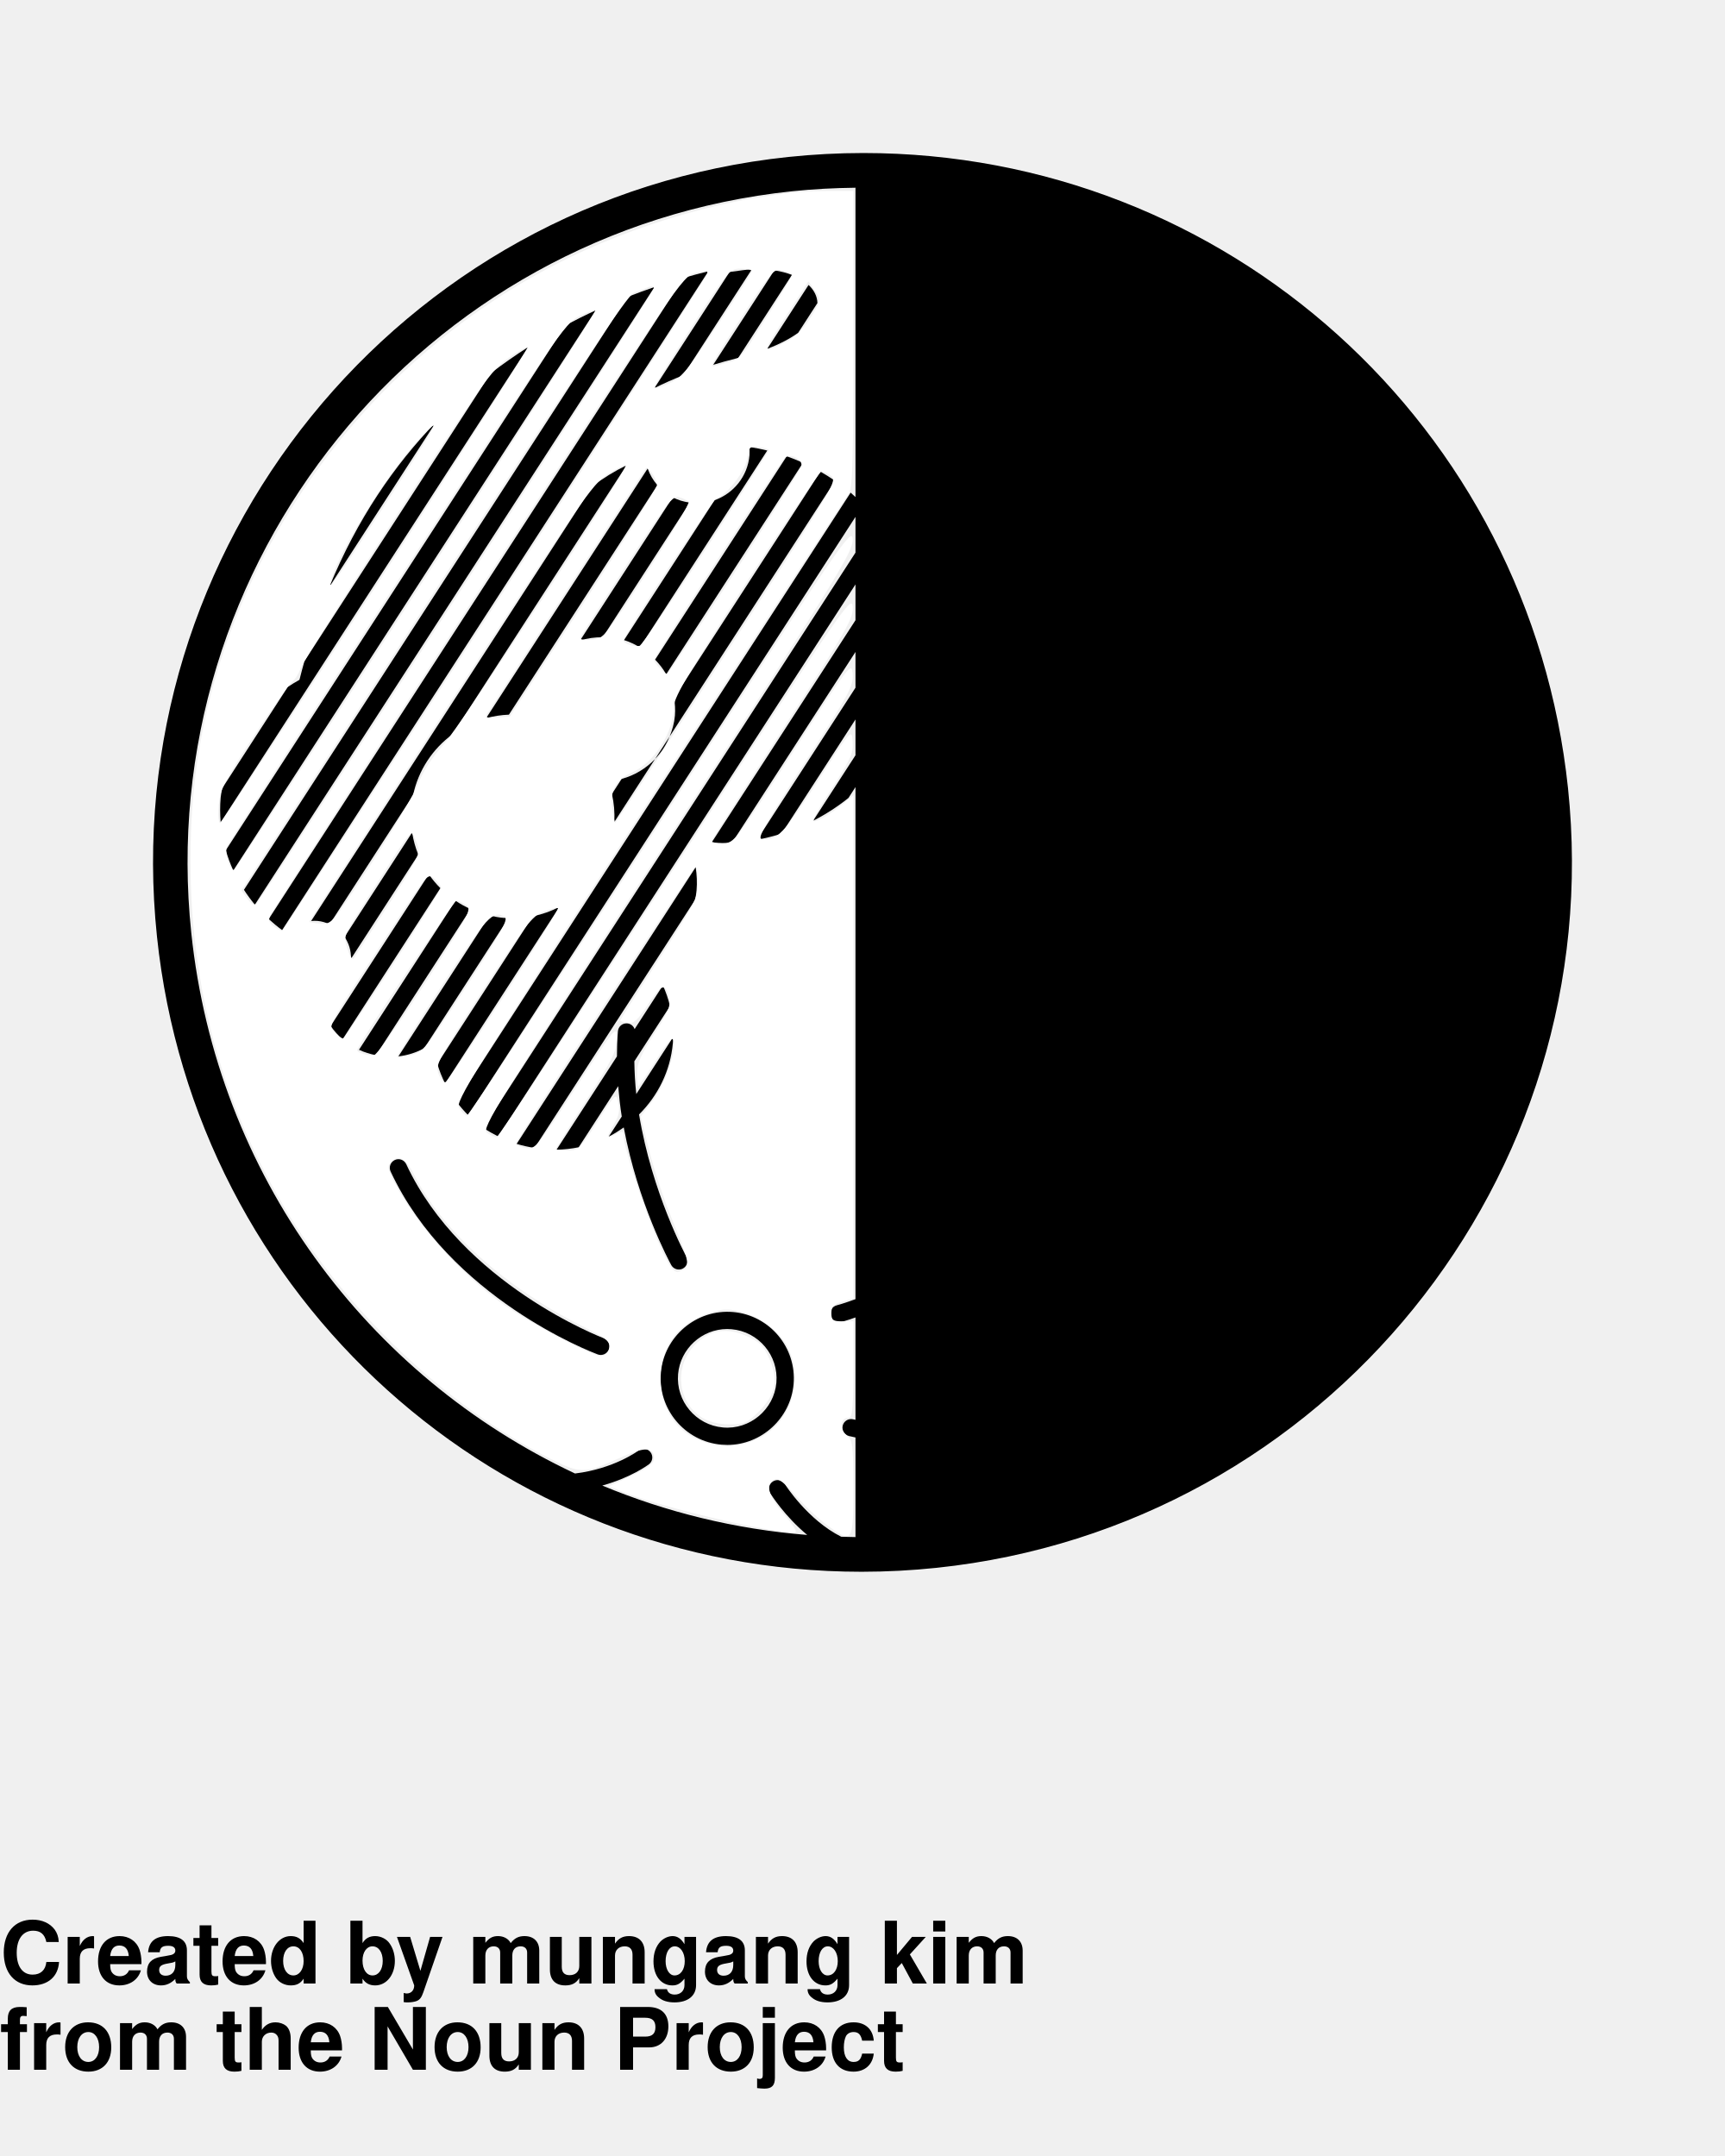
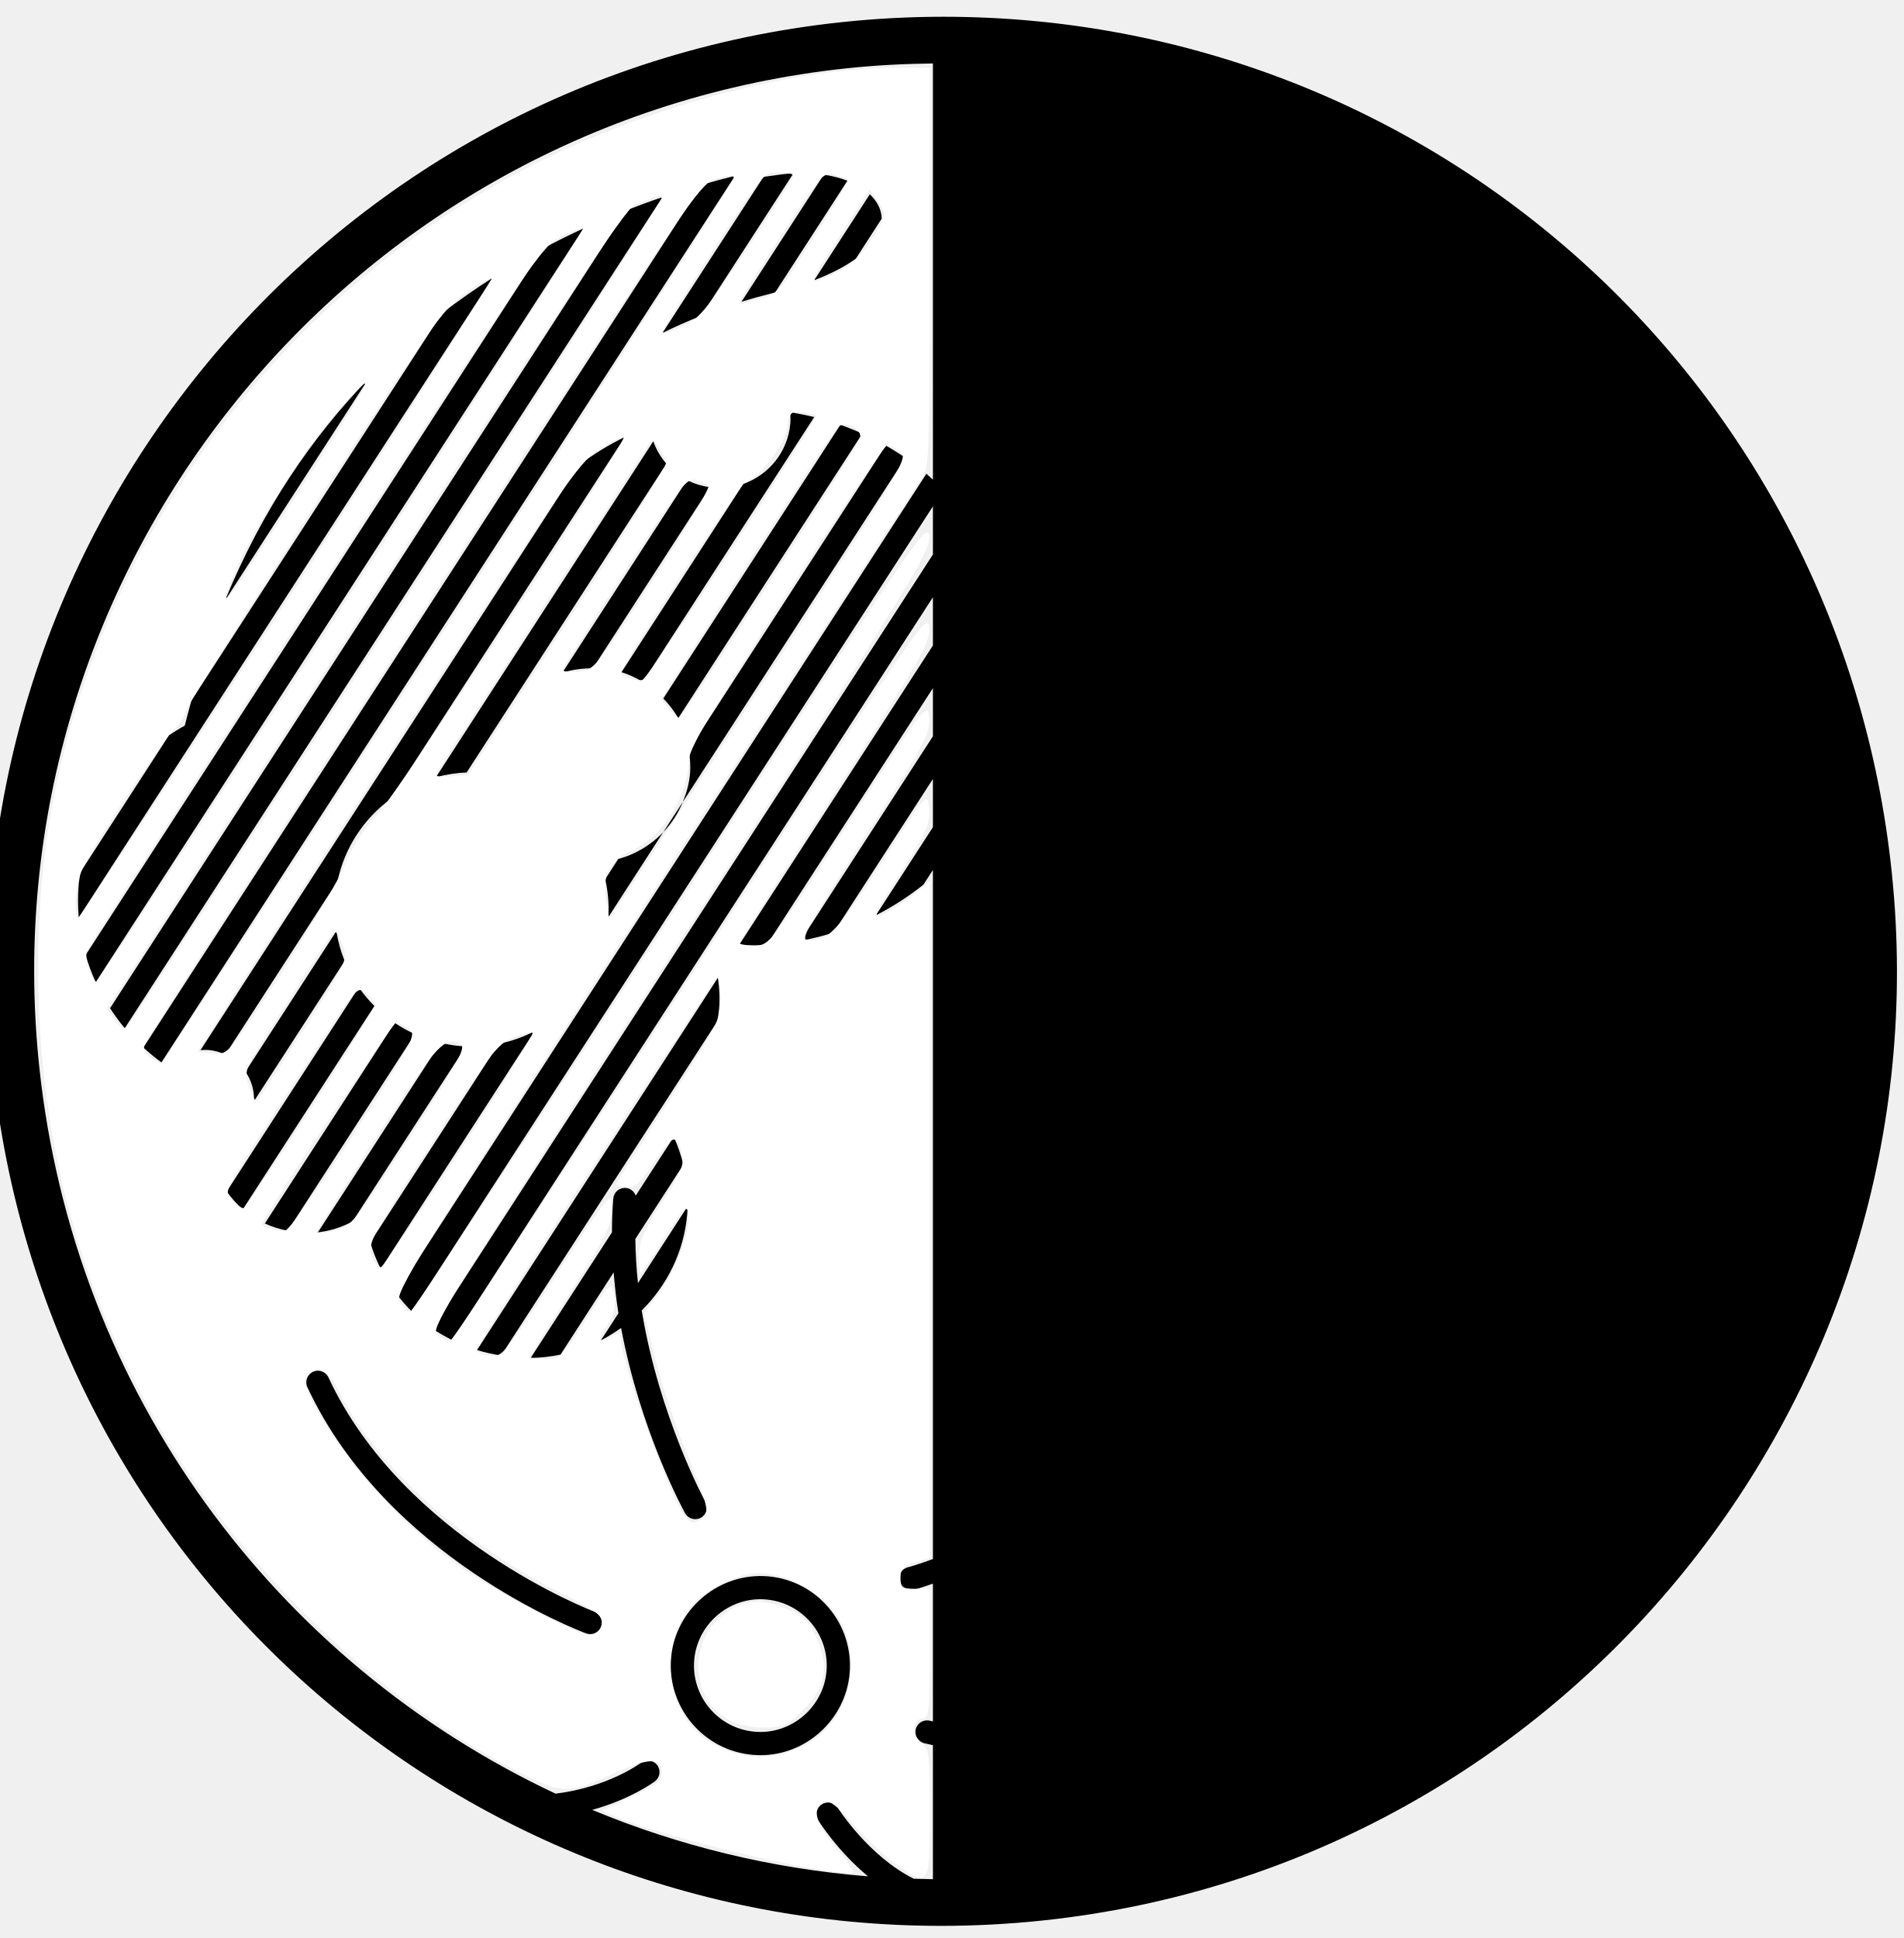
- <svg xmlns="http://www.w3.org/2000/svg" version="1.1" x="0px" y="0px" viewBox="0 0 100 125" enable-background="new 0 0 100 100" xml:space="preserve" id="svg27">
+ <svg xmlns="http://www.w3.org/2000/svg" id="svg27" xml:space="preserve" viewBox="9.4 8.15 82 83.5" y="0px" x="0px" version="1.1" style="max-height: 500px" width="82" height="83.5">
  <defs id="defs27" />
  <g id="g26">
-     <path d="M90.899,45.698C88.689,24.704,71.127,8.872,50.048,8.872c-1.443,0-2.908,0.077-4.352,0.229   c-22.552,2.373-38.969,22.649-36.596,45.2c2.208,20.994,19.771,36.826,40.851,36.826c1.443,0,2.907-0.077,4.352-0.229   C76.854,88.526,93.272,68.249,90.899,45.698z M45.501,86.049c-0.146-0.234-0.453-0.307-0.688-0.161   c-0.234,0.146-0.307,0.454-0.161,0.688c0.057,0.091,0.84,1.333,2.144,2.417c-4.175-0.333-8.17-1.32-11.882-2.864   c1.656-0.458,2.646-1.188,2.705-1.232c0.219-0.168,0.26-0.481,0.092-0.7c-0.167-0.218-0.48-0.259-0.7-0.094   c-0.017,0.013-1.413,1.054-3.677,1.327C21.298,79.78,12.569,68.159,11.089,54.093C8.832,32.639,24.45,13.348,45.905,11.09   c1.224-0.129,2.461-0.191,3.688-0.206v17.934c-0.095-0.084-0.184-0.175-0.281-0.257L26.466,63.875   c0.209,0.277,0.432,0.543,0.68,0.785l22.447-34.693v2.074L28.021,65.387c0.271,0.191,0.566,0.352,0.865,0.504L39.91,48.848   l0.059-0.092l9.624-14.873v2.077l-8.358,12.918c0.402,0.015,0.801,0.018,1.195-0.007l7.163-11.072v2.074l-5.7,8.813   c0.482-0.09,0.957-0.209,1.418-0.354l4.282-6.62v2.078l-2.456,3.796c0.729-0.371,1.414-0.814,2.048-1.322l0.408-0.631v29.689   c-0.665,0.246-1.063,0.353-1.084,0.357c-0.268,0.068-0.43,0.34-0.363,0.607c0.058,0.227,0.262,0.378,0.484,0.378   c0.041,0,0.082-0.005,0.123-0.015c0.019-0.005,0.321-0.084,0.84-0.266v5.935c-0.077-0.017-0.131-0.029-0.135-0.03   c-0.27-0.066-0.539,0.1-0.604,0.366c-0.065,0.269,0.099,0.539,0.366,0.604c0.028,0.007,0.164,0.039,0.373,0.083v5.775   c-0.275-0.005-0.551-0.011-0.826-0.019C46.813,88.116,45.518,86.076,45.501,86.049z" id="path1" />
-     <path d="M42.497,76.068c-2.128-0.181-3.999,1.42-4.183,3.507c-0.187,2.12,1.388,3.997,3.509,4.183   c0.115,0.01,0.229,0.015,0.342,0.015c1.979,0,3.666-1.547,3.839-3.521C46.19,78.131,44.616,76.254,42.497,76.068z M41.911,82.762   c-1.572-0.138-2.738-1.528-2.601-3.099c0.128-1.464,1.378-2.609,2.845-2.609c0.084,0,0.169,0.003,0.254,0.011   c1.57,0.138,2.736,1.528,2.599,3.099C44.872,81.711,43.476,82.903,41.911,82.762z" id="path2" />
-     <path d="M37.798,56.029l0.162-0.248l2.339-3.617c0.033-0.178,0.064-0.357,0.08-0.541c0.041-0.459,0.016-0.907-0.051-1.344   L29.952,66.318c0.334,0.105,0.682,0.18,1.039,0.234L37.798,56.029z" id="path3" />
-     <path d="M25.353,61.676c0.115,0.398,0.268,0.777,0.451,1.145l6.625-10.241c-0.482,0.249-1,0.435-1.543,0.544L25.353,61.676z" id="path4" />
-     <path d="M35.474,46.03c0.12,0.522,0.169,1.067,0.139,1.628l2.361-3.652c-0.525,0.547-1.189,0.953-1.938,1.154L35.474,46.03z" id="path5" />
-     <path d="M39.127,41.489c-0.038,0.431-0.153,0.833-0.308,1.212l9.589-14.824c-0.273-0.188-0.555-0.366-0.848-0.531l-8.483,13.115   C39.13,40.795,39.157,41.137,39.127,41.489z" id="path6" />
-     <path d="M46.551,26.832c-0.309-0.139-0.623-0.266-0.945-0.379l-7.628,11.791c0.245,0.259,0.469,0.537,0.642,0.85L46.551,26.832z" id="path7" />
-     <path d="M24.593,60.775l4.882-7.547c-0.091-0.004-0.18-0.002-0.271-0.01c-0.283-0.024-0.557-0.076-0.824-0.138l-5.283,8.165   C23.632,61.186,24.134,61.02,24.593,60.775z" id="path8" />
-     <path d="M46.273,19.293l1.113-1.722c-0.008-0.387-0.191-0.746-0.512-1.05l-2.394,3.701C45.237,19.934,45.825,19.617,46.273,19.293z   " id="path9" />
-     <path d="M41.422,29.002l-5.245,8.109c0.328,0.101,0.631,0.25,0.918,0.422l7.384-11.413c-0.341-0.083-0.684-0.151-1.036-0.206   c0.012,0.159,0.021,0.318,0.007,0.482C43.342,27.627,42.515,28.615,41.422,29.002z" id="path10" />
-     <path d="M26.403,52.22l-5.592,8.644c0.309,0.145,0.641,0.246,0.986,0.314l5.48-8.471C26.972,52.568,26.678,52.407,26.403,52.22z" id="path11" />
-     <path d="M42.638,20.791c0.055-0.014,0.105-0.028,0.158-0.041l3.113-4.812c-0.305-0.118-0.646-0.207-1.02-0.264l-3.543,5.476   C41.763,21.023,42.192,20.902,42.638,20.791z" id="path12" />
-     <path d="M38.997,28.834l-5.371,8.304c0.414-0.138,0.859-0.193,1.316-0.193l5.047-7.804C39.636,29.092,39.299,28.992,38.997,28.834z   " id="path13" />
-     <path d="M24.858,50.69l-5.689,8.794c0.199,0.283,0.428,0.543,0.693,0.77l5.667-8.76C25.282,51.246,25.058,50.979,24.858,50.69z" id="path14" />
-     <path d="M38.11,28.131c-0.246-0.283-0.437-0.61-0.565-0.967l-9.362,14.471c0.426-0.114,0.867-0.184,1.32-0.201L38.11,28.131z" id="path15" />
-     <path d="M19.975,54.322c0.248,0.363,0.386,0.801,0.37,1.269l3.904-6.035c-0.166-0.409-0.286-0.841-0.357-1.288L19.975,54.322z" id="path16" />
-     <path d="M39.61,21.757l3.973-6.139c-0.162,0.011-0.328,0.022-0.496,0.044c-0.246,0.031-0.514,0.068-0.793,0.107l-4.354,6.729   C38.466,22.236,39.022,21.988,39.61,21.757z" id="path17" />
-     <path d="M26.235,42.57l10.086-15.593c-0.699,0.341-1.359,0.746-1.975,1.212L18.038,53.397c0.12-0.01,0.241-0.016,0.365-0.005   c0.252,0.022,0.487,0.095,0.705,0.195l4.836-7.475C24.251,44.651,25.09,43.409,26.235,42.57z" id="path18" />
-     <path d="M39.625,16.113L15.577,53.285c0.248,0.227,0.506,0.441,0.779,0.639l24.71-38.198   C40.598,15.842,40.119,15.971,39.625,16.113z" id="path19" />
-     <path d="M36.38,17.213L14.142,51.59c0.193,0.299,0.404,0.586,0.633,0.861L37.94,16.643C37.429,16.816,36.907,17.008,36.38,17.213z" id="path20" />
-     <path d="M32.778,18.863L13.091,49.296c0.115,0.402,0.26,0.795,0.434,1.174l21.008-32.476C33.95,18.26,33.364,18.553,32.778,18.863z   " id="path21" />
-     <path d="M28.444,21.645l-10.797,16.69c-0.096,0.358-0.197,0.71-0.287,1.08c-0.234,0.125-0.457,0.271-0.68,0.415l-3.807,5.886   c-0.025,0.173-0.064,0.341-0.08,0.518c-0.043,0.49-0.041,0.974,0,1.447l17.828-27.56C29.89,20.587,29.163,21.094,28.444,21.645z" id="path22" />
-     <path d="M19.091,34.03l6.18-9.556C22.862,26.965,20.708,30.089,19.091,34.03z" id="path23" />
-     <path d="M38.819,42.701l-0.846,1.305C38.333,43.633,38.618,43.191,38.819,42.701z" id="path24" />
-     <path d="M35,77.588c-0.081-0.03-8.21-3.138-11.45-10.09c-0.117-0.251-0.414-0.361-0.664-0.242c-0.25,0.116-0.359,0.414-0.242,0.664   c3.416,7.33,11.658,10.475,12.007,10.605c0.058,0.021,0.116,0.031,0.175,0.031c0.203,0,0.393-0.124,0.469-0.325   C35.39,77.973,35.259,77.685,35,77.588z" id="path25" />
-     <path d="M39.354,73.604c0.08,0,0.163-0.02,0.24-0.062c0.241-0.133,0.33-0.438,0.197-0.679c-0.026-0.049-1.994-3.687-2.744-8.25   c1.086-1.081,1.816-2.513,1.96-4.141c0.01-0.117,0.01-0.229,0.014-0.342l-2.135,3.302c-0.069-0.623-0.104-1.261-0.113-1.902   l2.068-3.198c-0.1-0.414-0.238-0.816-0.413-1.199l-1.639,2.532c-0.064-0.179-0.226-0.314-0.428-0.331   c-0.283-0.021-0.516,0.182-0.539,0.457c-0.041,0.488-0.056,0.974-0.057,1.456l-3.502,5.411c0.439-0.01,0.869-0.057,1.285-0.143   l2.29-3.542c0.05,0.598,0.114,1.188,0.206,1.76l-0.754,1.165c0.305-0.155,0.592-0.338,0.869-0.533   c0.822,4.401,2.646,7.784,2.754,7.979C39.007,73.51,39.177,73.604,39.354,73.604z" id="path26" />
+     <path id="path1" d="M90.899,45.698C88.689,24.704,71.127,8.872,50.048,8.872c-1.443,0-2.908,0.077-4.352,0.229   c-22.552,2.373-38.969,22.649-36.596,45.2c2.208,20.994,19.771,36.826,40.851,36.826c1.443,0,2.907-0.077,4.352-0.229   C76.854,88.526,93.272,68.249,90.899,45.698z M45.501,86.049c-0.146-0.234-0.453-0.307-0.688-0.161   c-0.234,0.146-0.307,0.454-0.161,0.688c0.057,0.091,0.84,1.333,2.144,2.417c-4.175-0.333-8.17-1.32-11.882-2.864   c1.656-0.458,2.646-1.188,2.705-1.232c0.219-0.168,0.26-0.481,0.092-0.7c-0.167-0.218-0.48-0.259-0.7-0.094   c-0.017,0.013-1.413,1.054-3.677,1.327C21.298,79.78,12.569,68.159,11.089,54.093C8.832,32.639,24.45,13.348,45.905,11.09   c1.224-0.129,2.461-0.191,3.688-0.206v17.934c-0.095-0.084-0.184-0.175-0.281-0.257L26.466,63.875   c0.209,0.277,0.432,0.543,0.68,0.785l22.447-34.693v2.074L28.021,65.387c0.271,0.191,0.566,0.352,0.865,0.504L39.91,48.848   l0.059-0.092l9.624-14.873v2.077l-8.358,12.918c0.402,0.015,0.801,0.018,1.195-0.007l7.163-11.072v2.074l-5.7,8.813   c0.482-0.09,0.957-0.209,1.418-0.354l4.282-6.62v2.078l-2.456,3.796c0.729-0.371,1.414-0.814,2.048-1.322l0.408-0.631v29.689   c-0.665,0.246-1.063,0.353-1.084,0.357c-0.268,0.068-0.43,0.34-0.363,0.607c0.058,0.227,0.262,0.378,0.484,0.378   c0.041,0,0.082-0.005,0.123-0.015c0.019-0.005,0.321-0.084,0.84-0.266v5.935c-0.077-0.017-0.131-0.029-0.135-0.03   c-0.27-0.066-0.539,0.1-0.604,0.366c-0.065,0.269,0.099,0.539,0.366,0.604c0.028,0.007,0.164,0.039,0.373,0.083v5.775   c-0.275-0.005-0.551-0.011-0.826-0.019C46.813,88.116,45.518,86.076,45.501,86.049z" />
+     <path id="path2" d="M42.497,76.068c-2.128-0.181-3.999,1.42-4.183,3.507c-0.187,2.12,1.388,3.997,3.509,4.183   c0.115,0.01,0.229,0.015,0.342,0.015c1.979,0,3.666-1.547,3.839-3.521C46.19,78.131,44.616,76.254,42.497,76.068z M41.911,82.762   c-1.572-0.138-2.738-1.528-2.601-3.099c0.128-1.464,1.378-2.609,2.845-2.609c0.084,0,0.169,0.003,0.254,0.011   c1.57,0.138,2.736,1.528,2.599,3.099C44.872,81.711,43.476,82.903,41.911,82.762z" />
+     <path id="path3" d="M37.798,56.029l0.162-0.248l2.339-3.617c0.033-0.178,0.064-0.357,0.08-0.541c0.041-0.459,0.016-0.907-0.051-1.344   L29.952,66.318c0.334,0.105,0.682,0.18,1.039,0.234L37.798,56.029z" />
+     <path id="path4" d="M25.353,61.676c0.115,0.398,0.268,0.777,0.451,1.145l6.625-10.241c-0.482,0.249-1,0.435-1.543,0.544L25.353,61.676z" />
+     <path id="path5" d="M35.474,46.03c0.12,0.522,0.169,1.067,0.139,1.628l2.361-3.652c-0.525,0.547-1.189,0.953-1.938,1.154L35.474,46.03z" />
+     <path id="path6" d="M39.127,41.489c-0.038,0.431-0.153,0.833-0.308,1.212l9.589-14.824c-0.273-0.188-0.555-0.366-0.848-0.531l-8.483,13.115   C39.13,40.795,39.157,41.137,39.127,41.489z" />
+     <path id="path7" d="M46.551,26.832c-0.309-0.139-0.623-0.266-0.945-0.379l-7.628,11.791c0.245,0.259,0.469,0.537,0.642,0.85L46.551,26.832z" />
+     <path id="path8" d="M24.593,60.775l4.882-7.547c-0.091-0.004-0.18-0.002-0.271-0.01c-0.283-0.024-0.557-0.076-0.824-0.138l-5.283,8.165   C23.632,61.186,24.134,61.02,24.593,60.775z" />
+     <path id="path9" d="M46.273,19.293l1.113-1.722c-0.008-0.387-0.191-0.746-0.512-1.05l-2.394,3.701C45.237,19.934,45.825,19.617,46.273,19.293z" />
+     <path id="path10" d="M41.422,29.002l-5.245,8.109c0.328,0.101,0.631,0.25,0.918,0.422l7.384-11.413c-0.341-0.083-0.684-0.151-1.036-0.206   c0.012,0.159,0.021,0.318,0.007,0.482C43.342,27.627,42.515,28.615,41.422,29.002z" />
+     <path id="path11" d="M26.403,52.22l-5.592,8.644c0.309,0.145,0.641,0.246,0.986,0.314l5.48-8.471C26.972,52.568,26.678,52.407,26.403,52.22z" />
+     <path id="path12" d="M42.638,20.791c0.055-0.014,0.105-0.028,0.158-0.041l3.113-4.812c-0.305-0.118-0.646-0.207-1.02-0.264l-3.543,5.476   C41.763,21.023,42.192,20.902,42.638,20.791z" />
+     <path id="path13" d="M38.997,28.834l-5.371,8.304c0.414-0.138,0.859-0.193,1.316-0.193l5.047-7.804C39.636,29.092,39.299,28.992,38.997,28.834z" />
+     <path id="path14" d="M24.858,50.69l-5.689,8.794c0.199,0.283,0.428,0.543,0.693,0.77l5.667-8.76C25.282,51.246,25.058,50.979,24.858,50.69z" />
+     <path id="path15" d="M38.11,28.131c-0.246-0.283-0.437-0.61-0.565-0.967l-9.362,14.471c0.426-0.114,0.867-0.184,1.32-0.201L38.11,28.131z" />
+     <path id="path16" d="M19.975,54.322c0.248,0.363,0.386,0.801,0.37,1.269l3.904-6.035c-0.166-0.409-0.286-0.841-0.357-1.288L19.975,54.322z" />
+     <path id="path17" d="M39.61,21.757l3.973-6.139c-0.162,0.011-0.328,0.022-0.496,0.044c-0.246,0.031-0.514,0.068-0.793,0.107l-4.354,6.729   C38.466,22.236,39.022,21.988,39.61,21.757z" />
+     <path id="path18" d="M26.235,42.57l10.086-15.593c-0.699,0.341-1.359,0.746-1.975,1.212L18.038,53.397c0.12-0.01,0.241-0.016,0.365-0.005   c0.252,0.022,0.487,0.095,0.705,0.195l4.836-7.475C24.251,44.651,25.09,43.409,26.235,42.57z" />
+     <path id="path19" d="M39.625,16.113L15.577,53.285c0.248,0.227,0.506,0.441,0.779,0.639l24.71-38.198   C40.598,15.842,40.119,15.971,39.625,16.113z" />
+     <path id="path20" d="M36.38,17.213L14.142,51.59c0.193,0.299,0.404,0.586,0.633,0.861L37.94,16.643C37.429,16.816,36.907,17.008,36.38,17.213z" />
+     <path id="path21" d="M32.778,18.863L13.091,49.296c0.115,0.402,0.26,0.795,0.434,1.174l21.008-32.476C33.95,18.26,33.364,18.553,32.778,18.863z" />
+     <path id="path22" d="M28.444,21.645l-10.797,16.69c-0.096,0.358-0.197,0.71-0.287,1.08c-0.234,0.125-0.457,0.271-0.68,0.415l-3.807,5.886   c-0.025,0.173-0.064,0.341-0.08,0.518c-0.043,0.49-0.041,0.974,0,1.447l17.828-27.56C29.89,20.587,29.163,21.094,28.444,21.645z" />
+     <path id="path23" d="M19.091,34.03l6.18-9.556C22.862,26.965,20.708,30.089,19.091,34.03z" />
+     <path id="path24" d="M38.819,42.701l-0.846,1.305C38.333,43.633,38.618,43.191,38.819,42.701z" />
+     <path id="path25" d="M35,77.588c-0.081-0.03-8.21-3.138-11.45-10.09c-0.117-0.251-0.414-0.361-0.664-0.242c-0.25,0.116-0.359,0.414-0.242,0.664   c3.416,7.33,11.658,10.475,12.007,10.605c0.058,0.021,0.116,0.031,0.175,0.031c0.203,0,0.393-0.124,0.469-0.325   C35.39,77.973,35.259,77.685,35,77.588z" />
+     <path id="path26" d="M39.354,73.604c0.08,0,0.163-0.02,0.24-0.062c0.241-0.133,0.33-0.438,0.197-0.679c-0.026-0.049-1.994-3.687-2.744-8.25   c1.086-1.081,1.816-2.513,1.96-4.141c0.01-0.117,0.01-0.229,0.014-0.342l-2.135,3.302c-0.069-0.623-0.104-1.261-0.113-1.902   l2.068-3.198c-0.1-0.414-0.238-0.816-0.413-1.199l-1.639,2.532c-0.064-0.179-0.226-0.314-0.428-0.331   c-0.283-0.021-0.516,0.182-0.539,0.457c-0.041,0.488-0.056,0.974-0.057,1.456l-3.502,5.411c0.439-0.01,0.869-0.057,1.285-0.143   l2.29-3.542c0.05,0.598,0.114,1.188,0.206,1.76l-0.754,1.165c0.305-0.155,0.592-0.338,0.869-0.533   c0.822,4.401,2.646,7.784,2.754,7.979C39.007,73.51,39.177,73.604,39.354,73.604z" />
  </g>
-   <text x="0" y="115" fill="#000000" font-size="5px" font-weight="bold" font-family="'Helvetica Neue', Helvetica, Arial-Unicode, Arial, Sans-serif" id="text26">Created by mungang kim</text>
-   <text x="0" y="120" fill="#000000" font-size="5px" font-weight="bold" font-family="'Helvetica Neue', Helvetica, Arial-Unicode, Arial, Sans-serif" id="text27">from the Noun Project</text>
-   <path style="fill:#ffffff;stroke-width:0.196" d="M 47.897,88.386 C 47.409,88.028 46.606,87.266 46.113,86.694 45.479,85.958 45.122,85.69 44.895,85.777 c -0.569,0.218 -0.352,0.989 0.575,2.049 0.538,0.615 0.783,1.025 0.612,1.025 -1.601,0 -8.034,-1.533 -10.102,-2.408 l -0.658,-0.278 1.295,-0.606 c 0.988,-0.462 1.295,-0.703 1.295,-1.014 0,-0.665 -0.527,-0.677 -1.92,-0.046 -2.109,0.955 -2.33,0.959 -4.086,0.074 C 25.873,81.532 20.022,75.982 16.422,69.886 12.438,63.14 10.675,55.708 11.107,47.476 11.822,33.845 20.386,21.084 32.915,14.978 c 4.845,-2.361 10.847,-3.908 15.16,-3.908 h 1.395 v 8.618 c 0,7.3 -0.044,8.671 -0.288,8.964 -0.159,0.19 -5.36,8.187 -11.558,17.772 -10.285,15.903 -11.247,17.461 -11.01,17.818 0.143,0.216 0.341,0.418 0.439,0.45 0.099,0.032 5.161,-7.647 11.249,-17.064 10.455,-16.172 11.073,-17.081 11.129,-16.379 0.055,0.687 -0.751,1.997 -10.748,17.454 -9.947,15.38 -10.779,16.732 -10.455,16.969 0.194,0.142 0.446,0.258 0.56,0.258 0.114,-8.5e-5 4.792,-7.09 10.396,-15.755 9.649,-14.921 10.191,-15.716 10.247,-15.008 0.054,0.68 -0.309,1.316 -4.065,7.121 -2.269,3.506 -4.125,6.424 -4.125,6.486 0,0.062 0.3,0.112 0.666,0.112 0.656,0 0.713,-0.074 4.065,-5.282 3.307,-5.139 3.401,-5.262 3.459,-4.524 0.054,0.686 -0.21,1.174 -2.781,5.135 -2.253,3.471 -2.769,4.389 -2.496,4.435 0.85,0.142 1.325,-0.348 3.258,-3.363 1.949,-3.038 1.96,-3.051 2.018,-2.298 0.05,0.639 -0.113,1.025 -1.042,2.464 -1.448,2.245 -1.5,2.386 -0.734,1.99 0.326,-0.169 0.868,-0.538 1.204,-0.821 l 0.611,-0.514 v 14.585 14.585 l -0.637,0.183 c -0.497,0.142 -0.637,0.289 -0.637,0.665 0,0.414 0.09,0.482 0.637,0.481 l 0.637,-0.002 v 2.794 c 0,2.257 -0.052,2.794 -0.273,2.794 -0.484,0 -0.569,0.655 -0.131,1.009 0.373,0.302 0.404,0.536 0.404,3.088 0,3.179 -0.036,3.228 -1.574,2.099 z m -3.962,-4.967 c 1.889,-0.869 2.711,-3.418 1.72,-5.334 -0.603,-1.167 -2.233,-2.159 -3.551,-2.163 -0.643,-0.002 -1.682,0.399 -2.382,0.919 -2.104,1.562 -1.85,5.285 0.442,6.48 1.266,0.66 2.481,0.692 3.771,0.098 z m -8.607,-5.285 c 0.052,-0.366 -0.189,-0.557 -1.567,-1.246 -4.446,-2.22 -8.103,-5.509 -9.745,-8.765 -0.485,-0.962 -0.895,-1.203 -1.321,-0.777 -0.263,0.263 -0.248,0.389 0.141,1.153 1.222,2.402 3.718,5.23 6.207,7.029 1.643,1.188 5.345,3.148 5.832,3.086 0.235,-0.03 0.417,-0.223 0.453,-0.482 z m 4.325,-4.546 c 0.347,-0.22 0.247,-0.629 -0.727,-2.979 -0.43,-1.036 -1.007,-2.78 -1.283,-3.875 L 37.139,64.741 37.818,63.853 c 0.709,-0.928 1.342,-2.702 1.234,-3.458 -0.051,-0.356 -0.25,-0.147 -1.028,1.077 -0.531,0.835 -0.994,1.518 -1.029,1.518 -0.035,0 -0.064,-0.341 -0.064,-0.759 0,-0.581 0.232,-1.114 0.99,-2.276 0.809,-1.239 0.968,-1.62 0.867,-2.08 -0.202,-0.918 -0.441,-0.848 -1.218,0.355 -0.588,0.91 -0.825,1.126 -1.177,1.074 -0.242,-0.036 -0.441,-0.098 -0.441,-0.137 0,-0.04 1.014,-1.639 2.253,-3.555 2.075,-3.207 2.253,-3.557 2.253,-4.421 0,-0.516 -0.066,-0.934 -0.147,-0.93 -0.138,0.008 -10.244,15.589 -10.385,16.011 -0.036,0.108 0.204,0.235 0.534,0.284 0.585,0.086 0.653,0.005 2.947,-3.53 2.316,-3.569 2.348,-3.607 2.348,-2.794 0,0.706 -0.254,1.217 -1.763,3.551 -0.97,1.5 -1.763,2.772 -1.763,2.827 0,0.056 0.301,0.101 0.669,0.101 0.626,0 0.738,-0.107 1.743,-1.686 1.068,-1.676 1.075,-1.682 1.208,-1.077 0.099,0.451 0.024,0.786 -0.29,1.294 -0.447,0.723 -0.408,0.813 0.209,0.482 0.292,-0.156 0.379,-0.139 0.379,0.076 0,0.936 1.927,6.406 2.641,7.496 0.334,0.51 0.453,0.55 0.863,0.29 z M 29.241,57.714 c 1.763,-2.726 3.161,-5.002 3.106,-5.057 -0.055,-0.055 -0.435,0.032 -0.843,0.193 -0.658,0.26 -1.059,0.78 -3.514,4.562 -2.58,3.975 -2.757,4.307 -2.574,4.834 0.108,0.311 0.292,0.533 0.408,0.495 0.116,-0.039 1.654,-2.301 3.417,-5.027 z m -2.182,-0.549 c 1.935,-2.983 2.419,-3.858 2.208,-3.995 -0.681,-0.442 -1.048,-0.043 -3.632,3.941 -1.433,2.209 -2.607,4.073 -2.609,4.143 -0.002,0.069 0.347,0.037 0.775,-0.072 0.742,-0.188 0.9,-0.384 3.258,-4.017 z m -2.394,-0.19 c 2.538,-3.951 2.697,-4.254 2.363,-4.499 -0.197,-0.144 -0.452,-0.261 -0.567,-0.26 -0.161,0.002 -5.489,8.001 -5.753,8.637 -0.06,0.146 0.402,0.314 0.941,0.343 0.176,0.009 1.384,-1.681 3.016,-4.221 z m -1.85,-1.085 c 1.514,-2.342 2.753,-4.334 2.753,-4.427 0,-0.093 -0.172,-0.325 -0.383,-0.516 -0.374,-0.339 -0.426,-0.28 -2.217,2.468 -4.168,6.398 -3.956,6.014 -3.561,6.451 0.194,0.214 0.42,0.365 0.503,0.335 0.083,-0.03 1.39,-1.97 2.904,-4.311 z m -0.315,-3.398 c 1.814,-2.825 1.887,-2.98 1.679,-3.576 -0.119,-0.342 -0.275,-0.622 -0.345,-0.622 -0.07,5.47e-4 -0.533,0.64 -1.029,1.42 -0.496,0.781 -1.351,2.125 -1.901,2.987 -0.966,1.515 -0.992,1.592 -0.767,2.295 0.128,0.4 0.285,0.665 0.349,0.588 0.064,-0.077 0.97,-1.469 2.013,-3.093 z m 6.205,-17.443 c 6.734,-10.41 12.27,-19.039 12.302,-19.176 0.046,-0.196 -0.106,-0.206 -0.703,-0.046 -0.748,0.2 -0.985,0.548 -12.598,18.5 -6.51,10.063 -11.92,18.479 -12.023,18.701 -0.145,0.313 -0.103,0.466 0.184,0.676 0.204,0.149 0.421,0.271 0.483,0.271 0.061,0 5.621,-8.517 12.355,-18.926 z M 21.564,50.014 c 1.273,-1.969 2.492,-4.057 2.709,-4.64 0.237,-0.636 0.796,-1.497 1.399,-2.155 1.045,-1.139 10.777,-16.044 10.595,-16.226 -0.057,-0.057 -0.53,0.17 -1.051,0.504 -0.868,0.557 -1.633,1.667 -9.118,13.237 -4.494,6.946 -8.17,12.661 -8.17,12.7 0,0.039 0.297,0.091 0.661,0.115 0.653,0.044 0.687,0.004 2.976,-3.536 z m 4.964,-15.503 c 6.261,-9.683 11.384,-17.693 11.384,-17.801 0,-0.109 -0.152,-0.135 -0.343,-0.057 -0.189,0.076 -0.563,0.223 -0.833,0.326 -0.361,0.138 -3.416,4.719 -11.617,17.419 l -11.127,17.232 0.351,0.475 c 0.268,0.362 0.404,0.42 0.576,0.243 0.124,-0.127 5.348,-8.153 11.609,-17.836 z m -2.366,-0.251 c 5.746,-8.896 10.407,-16.214 10.359,-16.263 -0.049,-0.049 -0.474,0.1 -0.945,0.33 -0.811,0.396 -1.37,1.212 -10.555,15.406 -5.334,8.243 -9.769,15.138 -9.856,15.32 -0.166,0.348 0.136,1.402 0.398,1.389 0.083,-0.004 4.853,-7.286 10.599,-16.182 z m -2.355,-0.293 c 4.882,-7.553 8.833,-13.776 8.78,-13.829 -0.053,-0.053 -0.565,0.231 -1.137,0.631 -0.945,0.66 -1.539,1.498 -6.429,9.057 -2.963,4.581 -5.48,8.593 -5.592,8.915 -0.112,0.322 -0.345,0.688 -0.516,0.813 -0.171,0.125 -1.175,1.548 -2.23,3.162 -1.684,2.577 -1.929,3.059 -2.006,3.963 -0.049,0.566 -0.011,1.027 0.083,1.025 0.094,-0.002 4.166,-6.184 9.047,-13.737 z m 15.656,11.046 c 0.966,-1.482 3.858,-5.946 6.426,-9.921 4.376,-6.772 4.647,-7.244 4.304,-7.494 -0.201,-0.147 -0.459,-0.266 -0.573,-0.264 -0.114,0.002 -2.081,2.912 -4.371,6.466 -3.186,4.946 -4.165,6.612 -4.172,7.099 -0.021,1.548 -1.121,3.305 -2.434,3.886 -0.973,0.43 -1.288,1.014 -1.141,2.113 0.06,0.445 0.13,0.808 0.156,0.808 0.026,0 0.838,-1.212 1.804,-2.694 z M 33.829,34.973 c 2.343,-3.61 4.262,-6.696 4.263,-6.857 0.003,-0.321 -0.52,-1.1 -0.648,-0.965 -0.08,0.085 -8.934,13.777 -9.215,14.252 -0.118,0.199 0.019,0.244 0.593,0.196 l 0.746,-0.062 z m 8.728,-1.733 c 2.07,-3.21 3.818,-5.978 3.885,-6.151 0.174,-0.453 -0.644,-0.877 -0.986,-0.511 -0.317,0.339 -7.544,11.526 -7.544,11.678 0,0.16 0.623,0.832 0.765,0.826 0.064,-0.003 1.81,-2.632 3.88,-5.842 z M 40.938,31.803 c 1.999,-3.09 3.634,-5.659 3.634,-5.709 0,-0.05 -0.256,-0.128 -0.569,-0.174 -0.53,-0.078 -0.577,-0.031 -0.693,0.694 -0.116,0.727 -1.169,2.075 -1.798,2.303 -0.239,0.086 -5.365,7.928 -5.365,8.207 0,0.183 0.535,0.372 0.921,0.326 0.129,-0.016 1.871,-2.557 3.87,-5.647 z m -3.392,1.322 c 1.39,-2.148 2.46,-3.967 2.377,-4.043 -0.083,-0.076 -0.336,-0.194 -0.562,-0.262 -0.36,-0.108 -0.736,0.378 -3.037,3.932 -1.444,2.231 -2.657,4.134 -2.695,4.229 -0.038,0.095 0.259,0.145 0.66,0.111 0.717,-0.061 0.773,-0.129 3.257,-3.967 z M 22.222,29.413 c 3.321,-5.136 3.491,-5.461 2.064,-3.943 -1.802,1.917 -4.532,6.286 -5.081,8.131 -0.236,0.794 0.074,0.363 3.017,-4.188 z M 41.583,18.883 c 1.103,-1.657 2.007,-3.079 2.008,-3.16 0.001,-0.081 -0.295,-0.147 -0.658,-0.147 -0.639,0 -0.727,0.105 -2.759,3.259 -1.154,1.792 -2.145,3.379 -2.202,3.526 -0.077,0.201 0.109,0.177 0.751,-0.099 0.759,-0.326 1.075,-0.699 2.859,-3.379 z m 0.835,2.077 c 0.288,-0.071 0.699,-0.458 0.998,-0.94 0.28,-0.451 0.976,-1.548 1.548,-2.439 0.571,-0.891 1.004,-1.655 0.96,-1.698 -0.043,-0.043 -0.307,-0.136 -0.586,-0.206 -0.476,-0.119 -0.617,0.041 -2.253,2.567 -2.018,3.115 -2.005,3.091 -1.523,2.947 0.201,-0.06 0.586,-0.164 0.856,-0.23 z m 3.06,-1.085 c 0.549,-0.266 1.037,-0.722 1.433,-1.34 0.697,-1.086 0.708,-1.153 0.279,-1.765 l -0.322,-0.46 -1.059,1.641 c -1.715,2.655 -1.703,2.587 -0.331,1.923 z" id="path27" />
-   <path style="fill:#ffffff;stroke-width:0.196" d="m 40.713,82.198 c -1.579,-0.963 -1.652,-3.302 -0.14,-4.492 0.801,-0.63 1.667,-0.708 2.715,-0.244 0.744,0.329 0.982,0.568 1.312,1.312 0.541,1.223 0.37,2.087 -0.607,3.064 -0.658,0.658 -0.855,0.744 -1.698,0.744 -0.6,-4.61e-4 -1.186,-0.143 -1.581,-0.383 z" id="path28" />
-   <ellipse style="fill:none" id="path30" ry="41.34" rx="38.597" cy="50.157" cx="53.683" />
+   <text id="text26" font-family="'Helvetica Neue', Helvetica, Arial-Unicode, Arial, Sans-serif" font-weight="bold" font-size="5px" fill="#000000" y="115" x="0">Created by mungang kim</text>
+   <text id="text27" font-family="'Helvetica Neue', Helvetica, Arial-Unicode, Arial, Sans-serif" font-weight="bold" font-size="5px" fill="#000000" y="120" x="0">from the Noun Project</text>
+   <path id="path27" d="M 47.897,88.386 C 47.409,88.028 46.606,87.266 46.113,86.694 45.479,85.958 45.122,85.69 44.895,85.777 c -0.569,0.218 -0.352,0.989 0.575,2.049 0.538,0.615 0.783,1.025 0.612,1.025 -1.601,0 -8.034,-1.533 -10.102,-2.408 l -0.658,-0.278 1.295,-0.606 c 0.988,-0.462 1.295,-0.703 1.295,-1.014 0,-0.665 -0.527,-0.677 -1.92,-0.046 -2.109,0.955 -2.33,0.959 -4.086,0.074 C 25.873,81.532 20.022,75.982 16.422,69.886 12.438,63.14 10.675,55.708 11.107,47.476 11.822,33.845 20.386,21.084 32.915,14.978 c 4.845,-2.361 10.847,-3.908 15.16,-3.908 h 1.395 v 8.618 c 0,7.3 -0.044,8.671 -0.288,8.964 -0.159,0.19 -5.36,8.187 -11.558,17.772 -10.285,15.903 -11.247,17.461 -11.01,17.818 0.143,0.216 0.341,0.418 0.439,0.45 0.099,0.032 5.161,-7.647 11.249,-17.064 10.455,-16.172 11.073,-17.081 11.129,-16.379 0.055,0.687 -0.751,1.997 -10.748,17.454 -9.947,15.38 -10.779,16.732 -10.455,16.969 0.194,0.142 0.446,0.258 0.56,0.258 0.114,-8.5e-5 4.792,-7.09 10.396,-15.755 9.649,-14.921 10.191,-15.716 10.247,-15.008 0.054,0.68 -0.309,1.316 -4.065,7.121 -2.269,3.506 -4.125,6.424 -4.125,6.486 0,0.062 0.3,0.112 0.666,0.112 0.656,0 0.713,-0.074 4.065,-5.282 3.307,-5.139 3.401,-5.262 3.459,-4.524 0.054,0.686 -0.21,1.174 -2.781,5.135 -2.253,3.471 -2.769,4.389 -2.496,4.435 0.85,0.142 1.325,-0.348 3.258,-3.363 1.949,-3.038 1.96,-3.051 2.018,-2.298 0.05,0.639 -0.113,1.025 -1.042,2.464 -1.448,2.245 -1.5,2.386 -0.734,1.99 0.326,-0.169 0.868,-0.538 1.204,-0.821 l 0.611,-0.514 v 14.585 14.585 l -0.637,0.183 c -0.497,0.142 -0.637,0.289 -0.637,0.665 0,0.414 0.09,0.482 0.637,0.481 l 0.637,-0.002 v 2.794 c 0,2.257 -0.052,2.794 -0.273,2.794 -0.484,0 -0.569,0.655 -0.131,1.009 0.373,0.302 0.404,0.536 0.404,3.088 0,3.179 -0.036,3.228 -1.574,2.099 z m -3.962,-4.967 c 1.889,-0.869 2.711,-3.418 1.72,-5.334 -0.603,-1.167 -2.233,-2.159 -3.551,-2.163 -0.643,-0.002 -1.682,0.399 -2.382,0.919 -2.104,1.562 -1.85,5.285 0.442,6.48 1.266,0.66 2.481,0.692 3.771,0.098 z m -8.607,-5.285 c 0.052,-0.366 -0.189,-0.557 -1.567,-1.246 -4.446,-2.22 -8.103,-5.509 -9.745,-8.765 -0.485,-0.962 -0.895,-1.203 -1.321,-0.777 -0.263,0.263 -0.248,0.389 0.141,1.153 1.222,2.402 3.718,5.23 6.207,7.029 1.643,1.188 5.345,3.148 5.832,3.086 0.235,-0.03 0.417,-0.223 0.453,-0.482 z m 4.325,-4.546 c 0.347,-0.22 0.247,-0.629 -0.727,-2.979 -0.43,-1.036 -1.007,-2.78 -1.283,-3.875 L 37.139,64.741 37.818,63.853 c 0.709,-0.928 1.342,-2.702 1.234,-3.458 -0.051,-0.356 -0.25,-0.147 -1.028,1.077 -0.531,0.835 -0.994,1.518 -1.029,1.518 -0.035,0 -0.064,-0.341 -0.064,-0.759 0,-0.581 0.232,-1.114 0.99,-2.276 0.809,-1.239 0.968,-1.62 0.867,-2.08 -0.202,-0.918 -0.441,-0.848 -1.218,0.355 -0.588,0.91 -0.825,1.126 -1.177,1.074 -0.242,-0.036 -0.441,-0.098 -0.441,-0.137 0,-0.04 1.014,-1.639 2.253,-3.555 2.075,-3.207 2.253,-3.557 2.253,-4.421 0,-0.516 -0.066,-0.934 -0.147,-0.93 -0.138,0.008 -10.244,15.589 -10.385,16.011 -0.036,0.108 0.204,0.235 0.534,0.284 0.585,0.086 0.653,0.005 2.947,-3.53 2.316,-3.569 2.348,-3.607 2.348,-2.794 0,0.706 -0.254,1.217 -1.763,3.551 -0.97,1.5 -1.763,2.772 -1.763,2.827 0,0.056 0.301,0.101 0.669,0.101 0.626,0 0.738,-0.107 1.743,-1.686 1.068,-1.676 1.075,-1.682 1.208,-1.077 0.099,0.451 0.024,0.786 -0.29,1.294 -0.447,0.723 -0.408,0.813 0.209,0.482 0.292,-0.156 0.379,-0.139 0.379,0.076 0,0.936 1.927,6.406 2.641,7.496 0.334,0.51 0.453,0.55 0.863,0.29 z M 29.241,57.714 c 1.763,-2.726 3.161,-5.002 3.106,-5.057 -0.055,-0.055 -0.435,0.032 -0.843,0.193 -0.658,0.26 -1.059,0.78 -3.514,4.562 -2.58,3.975 -2.757,4.307 -2.574,4.834 0.108,0.311 0.292,0.533 0.408,0.495 0.116,-0.039 1.654,-2.301 3.417,-5.027 z m -2.182,-0.549 c 1.935,-2.983 2.419,-3.858 2.208,-3.995 -0.681,-0.442 -1.048,-0.043 -3.632,3.941 -1.433,2.209 -2.607,4.073 -2.609,4.143 -0.002,0.069 0.347,0.037 0.775,-0.072 0.742,-0.188 0.9,-0.384 3.258,-4.017 z m -2.394,-0.19 c 2.538,-3.951 2.697,-4.254 2.363,-4.499 -0.197,-0.144 -0.452,-0.261 -0.567,-0.26 -0.161,0.002 -5.489,8.001 -5.753,8.637 -0.06,0.146 0.402,0.314 0.941,0.343 0.176,0.009 1.384,-1.681 3.016,-4.221 z m -1.85,-1.085 c 1.514,-2.342 2.753,-4.334 2.753,-4.427 0,-0.093 -0.172,-0.325 -0.383,-0.516 -0.374,-0.339 -0.426,-0.28 -2.217,2.468 -4.168,6.398 -3.956,6.014 -3.561,6.451 0.194,0.214 0.42,0.365 0.503,0.335 0.083,-0.03 1.39,-1.97 2.904,-4.311 z m -0.315,-3.398 c 1.814,-2.825 1.887,-2.98 1.679,-3.576 -0.119,-0.342 -0.275,-0.622 -0.345,-0.622 -0.07,5.47e-4 -0.533,0.64 -1.029,1.42 -0.496,0.781 -1.351,2.125 -1.901,2.987 -0.966,1.515 -0.992,1.592 -0.767,2.295 0.128,0.4 0.285,0.665 0.349,0.588 0.064,-0.077 0.97,-1.469 2.013,-3.093 z m 6.205,-17.443 c 6.734,-10.41 12.27,-19.039 12.302,-19.176 0.046,-0.196 -0.106,-0.206 -0.703,-0.046 -0.748,0.2 -0.985,0.548 -12.598,18.5 -6.51,10.063 -11.92,18.479 -12.023,18.701 -0.145,0.313 -0.103,0.466 0.184,0.676 0.204,0.149 0.421,0.271 0.483,0.271 0.061,0 5.621,-8.517 12.355,-18.926 z M 21.564,50.014 c 1.273,-1.969 2.492,-4.057 2.709,-4.64 0.237,-0.636 0.796,-1.497 1.399,-2.155 1.045,-1.139 10.777,-16.044 10.595,-16.226 -0.057,-0.057 -0.53,0.17 -1.051,0.504 -0.868,0.557 -1.633,1.667 -9.118,13.237 -4.494,6.946 -8.17,12.661 -8.17,12.7 0,0.039 0.297,0.091 0.661,0.115 0.653,0.044 0.687,0.004 2.976,-3.536 z m 4.964,-15.503 c 6.261,-9.683 11.384,-17.693 11.384,-17.801 0,-0.109 -0.152,-0.135 -0.343,-0.057 -0.189,0.076 -0.563,0.223 -0.833,0.326 -0.361,0.138 -3.416,4.719 -11.617,17.419 l -11.127,17.232 0.351,0.475 c 0.268,0.362 0.404,0.42 0.576,0.243 0.124,-0.127 5.348,-8.153 11.609,-17.836 z m -2.366,-0.251 c 5.746,-8.896 10.407,-16.214 10.359,-16.263 -0.049,-0.049 -0.474,0.1 -0.945,0.33 -0.811,0.396 -1.37,1.212 -10.555,15.406 -5.334,8.243 -9.769,15.138 -9.856,15.32 -0.166,0.348 0.136,1.402 0.398,1.389 0.083,-0.004 4.853,-7.286 10.599,-16.182 z m -2.355,-0.293 c 4.882,-7.553 8.833,-13.776 8.78,-13.829 -0.053,-0.053 -0.565,0.231 -1.137,0.631 -0.945,0.66 -1.539,1.498 -6.429,9.057 -2.963,4.581 -5.48,8.593 -5.592,8.915 -0.112,0.322 -0.345,0.688 -0.516,0.813 -0.171,0.125 -1.175,1.548 -2.23,3.162 -1.684,2.577 -1.929,3.059 -2.006,3.963 -0.049,0.566 -0.011,1.027 0.083,1.025 0.094,-0.002 4.166,-6.184 9.047,-13.737 z m 15.656,11.046 c 0.966,-1.482 3.858,-5.946 6.426,-9.921 4.376,-6.772 4.647,-7.244 4.304,-7.494 -0.201,-0.147 -0.459,-0.266 -0.573,-0.264 -0.114,0.002 -2.081,2.912 -4.371,6.466 -3.186,4.946 -4.165,6.612 -4.172,7.099 -0.021,1.548 -1.121,3.305 -2.434,3.886 -0.973,0.43 -1.288,1.014 -1.141,2.113 0.06,0.445 0.13,0.808 0.156,0.808 0.026,0 0.838,-1.212 1.804,-2.694 z M 33.829,34.973 c 2.343,-3.61 4.262,-6.696 4.263,-6.857 0.003,-0.321 -0.52,-1.1 -0.648,-0.965 -0.08,0.085 -8.934,13.777 -9.215,14.252 -0.118,0.199 0.019,0.244 0.593,0.196 l 0.746,-0.062 z m 8.728,-1.733 c 2.07,-3.21 3.818,-5.978 3.885,-6.151 0.174,-0.453 -0.644,-0.877 -0.986,-0.511 -0.317,0.339 -7.544,11.526 -7.544,11.678 0,0.16 0.623,0.832 0.765,0.826 0.064,-0.003 1.81,-2.632 3.88,-5.842 z M 40.938,31.803 c 1.999,-3.09 3.634,-5.659 3.634,-5.709 0,-0.05 -0.256,-0.128 -0.569,-0.174 -0.53,-0.078 -0.577,-0.031 -0.693,0.694 -0.116,0.727 -1.169,2.075 -1.798,2.303 -0.239,0.086 -5.365,7.928 -5.365,8.207 0,0.183 0.535,0.372 0.921,0.326 0.129,-0.016 1.871,-2.557 3.87,-5.647 z m -3.392,1.322 c 1.39,-2.148 2.46,-3.967 2.377,-4.043 -0.083,-0.076 -0.336,-0.194 -0.562,-0.262 -0.36,-0.108 -0.736,0.378 -3.037,3.932 -1.444,2.231 -2.657,4.134 -2.695,4.229 -0.038,0.095 0.259,0.145 0.66,0.111 0.717,-0.061 0.773,-0.129 3.257,-3.967 z M 22.222,29.413 c 3.321,-5.136 3.491,-5.461 2.064,-3.943 -1.802,1.917 -4.532,6.286 -5.081,8.131 -0.236,0.794 0.074,0.363 3.017,-4.188 z M 41.583,18.883 c 1.103,-1.657 2.007,-3.079 2.008,-3.16 0.001,-0.081 -0.295,-0.147 -0.658,-0.147 -0.639,0 -0.727,0.105 -2.759,3.259 -1.154,1.792 -2.145,3.379 -2.202,3.526 -0.077,0.201 0.109,0.177 0.751,-0.099 0.759,-0.326 1.075,-0.699 2.859,-3.379 z m 0.835,2.077 c 0.288,-0.071 0.699,-0.458 0.998,-0.94 0.28,-0.451 0.976,-1.548 1.548,-2.439 0.571,-0.891 1.004,-1.655 0.96,-1.698 -0.043,-0.043 -0.307,-0.136 -0.586,-0.206 -0.476,-0.119 -0.617,0.041 -2.253,2.567 -2.018,3.115 -2.005,3.091 -1.523,2.947 0.201,-0.06 0.586,-0.164 0.856,-0.23 z m 3.06,-1.085 c 0.549,-0.266 1.037,-0.722 1.433,-1.34 0.697,-1.086 0.708,-1.153 0.279,-1.765 l -0.322,-0.46 -1.059,1.641 c -1.715,2.655 -1.703,2.587 -0.331,1.923 z" style="fill:#ffffff;stroke-width:0.196" />
+   <path id="path28" d="m 40.713,82.198 c -1.579,-0.963 -1.652,-3.302 -0.14,-4.492 0.801,-0.63 1.667,-0.708 2.715,-0.244 0.744,0.329 0.982,0.568 1.312,1.312 0.541,1.223 0.37,2.087 -0.607,3.064 -0.658,0.658 -0.855,0.744 -1.698,0.744 -0.6,-4.61e-4 -1.186,-0.143 -1.581,-0.383 z" style="fill:#ffffff;stroke-width:0.196" />
+   <ellipse cx="53.683" cy="50.157" rx="38.597" ry="41.34" id="path30" style="fill:none" />
</svg>
